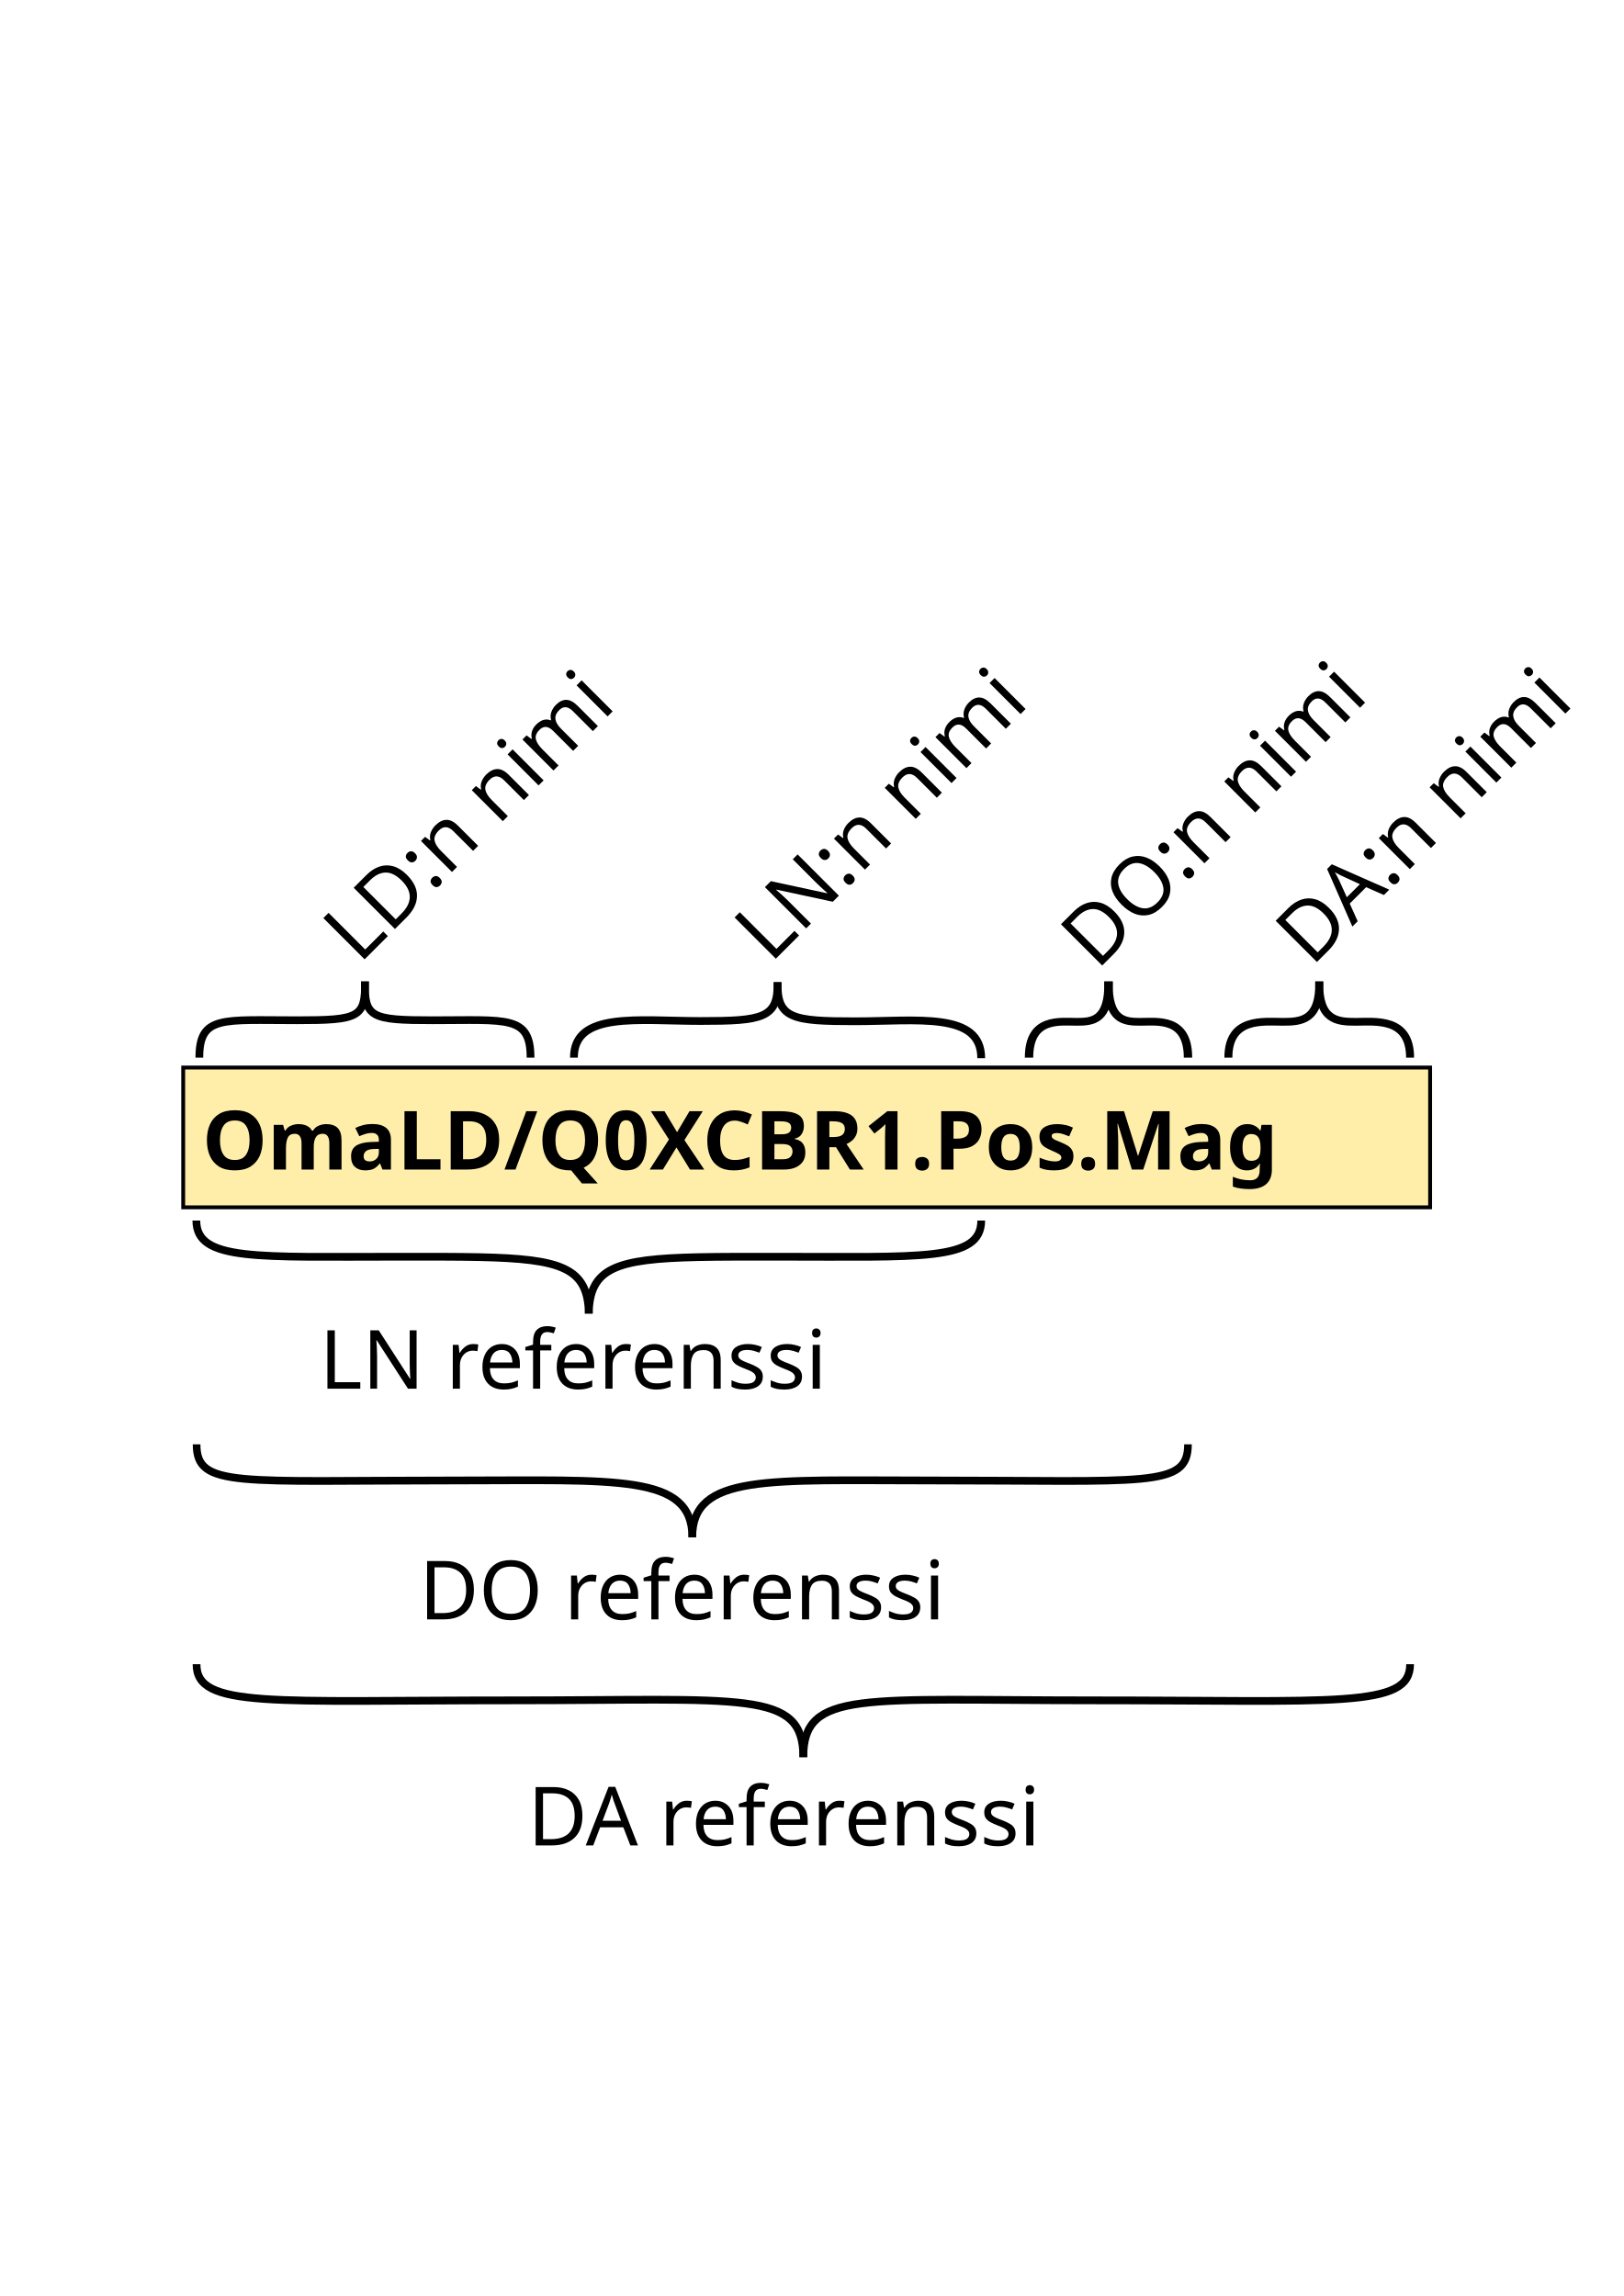
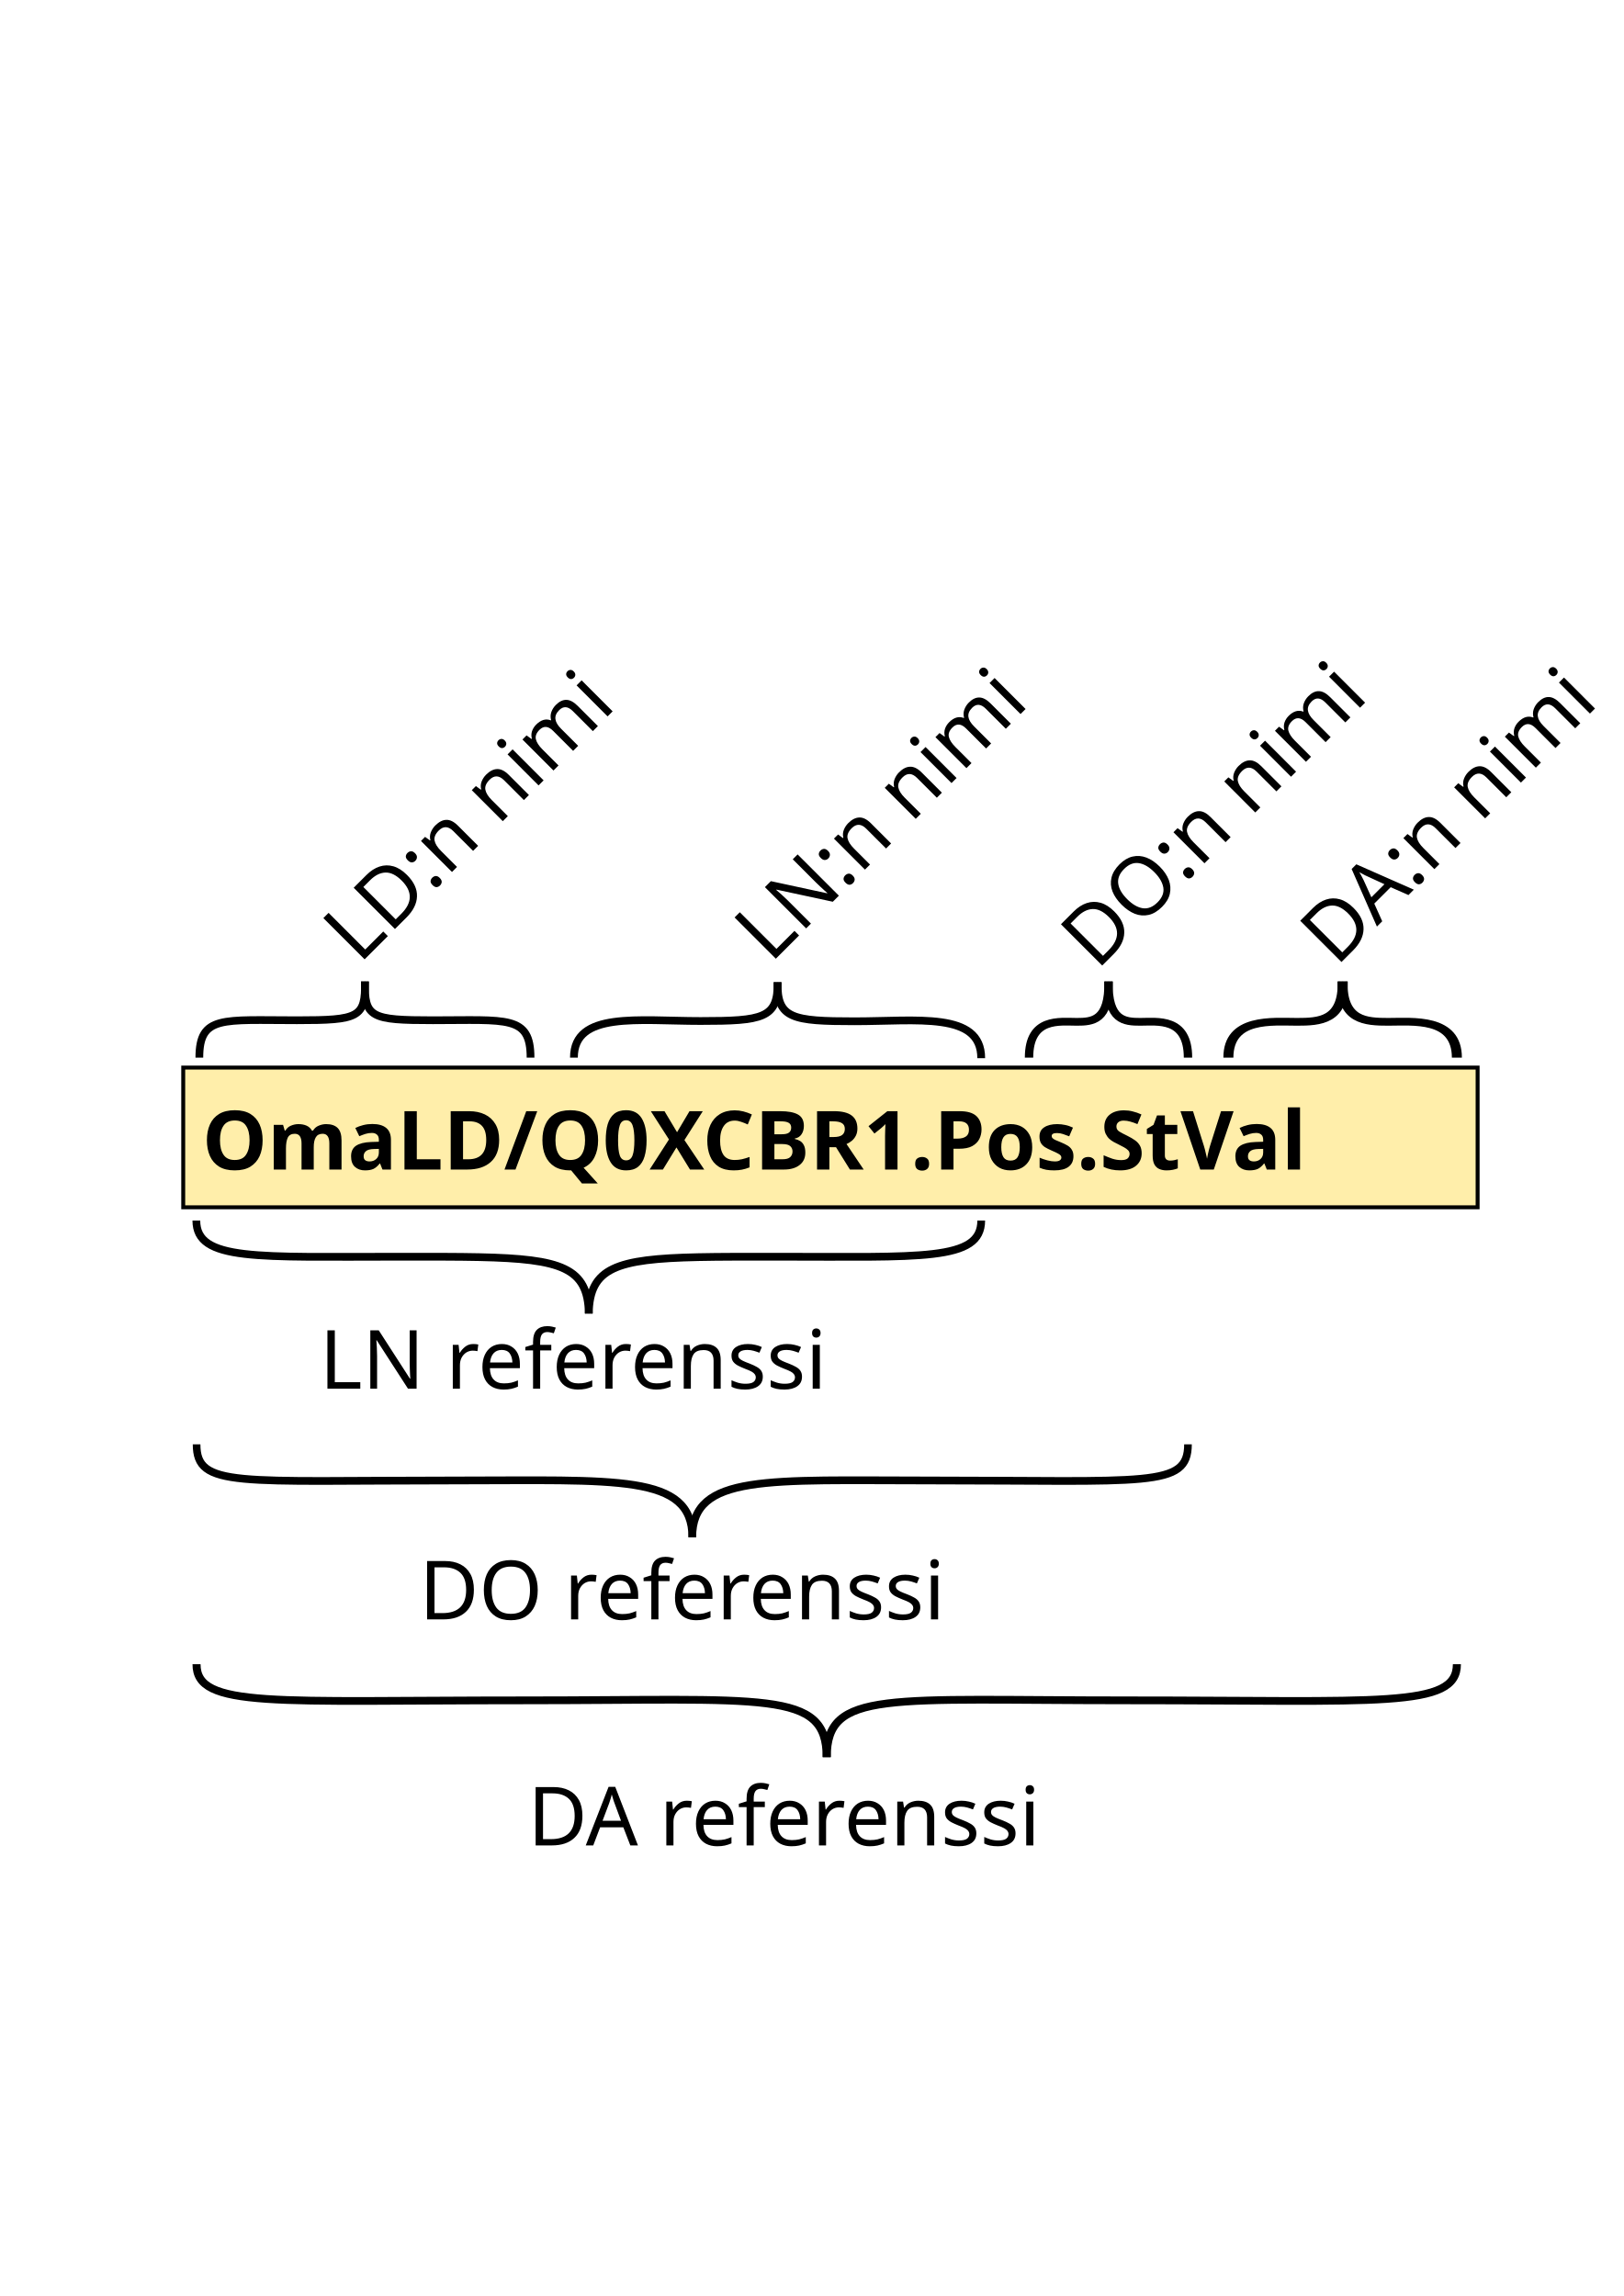
<svg xmlns="http://www.w3.org/2000/svg" width="210mm" height="297mm" viewBox="0 0 210 297" version="1.1" id="svg8">
  <defs id="defs2" />
  <g id="layer1">
-     <rect style="opacity:1;fill:#ffeeaa;fill-opacity:1;fill-rule:evenodd;stroke:#000000;stroke-width:0.5;stroke-linecap:butt;stroke-linejoin:miter;stroke-miterlimit:4;stroke-dasharray:none;stroke-dashoffset:0;stroke-opacity:1;paint-order:normal" id="rect870" width="161.269" height="18.082" x="23.694" y="138.092" />
+     <rect style="opacity:1;fill:#ffeeaa;fill-opacity:1;fill-rule:evenodd;stroke:#000000;stroke-width:0.509;stroke-linecap:butt;stroke-linejoin:miter;stroke-miterlimit:4;stroke-dasharray:none;stroke-dashoffset:0;stroke-opacity:1;paint-order:normal" id="rect870" width="167.407" height="18.073" x="23.698" y="138.097" />
    <text xml:space="preserve" style="font-style:normal;font-variant:normal;font-weight:bold;font-stretch:normal;font-size:10.583px;line-height:1.25;font-family:sans-serif;-inkscape-font-specification:'sans-serif, Bold';font-variant-ligatures:normal;font-variant-caps:normal;font-variant-numeric:normal;font-feature-settings:normal;text-align:start;letter-spacing:0px;word-spacing:0px;writing-mode:lr-tb;text-anchor:start;fill:#000000;fill-opacity:1;stroke:none;stroke-width:0.265" x="26.152" y="151.285" id="text874">
-       <tspan id="tspan872" x="26.152" y="151.285" style="font-style:normal;font-variant:normal;font-weight:bold;font-stretch:normal;font-size:10.583px;font-family:sans-serif;-inkscape-font-specification:'sans-serif, Bold';font-variant-ligatures:normal;font-variant-caps:normal;font-variant-numeric:normal;font-feature-settings:normal;text-align:start;writing-mode:lr-tb;text-anchor:start;stroke-width:0.265">OmaLD/Q0XCBR1.Pos.Mag</tspan>
+       <tspan id="tspan872" x="26.152" y="151.285" style="font-style:normal;font-variant:normal;font-weight:bold;font-stretch:normal;font-size:10.583px;font-family:sans-serif;-inkscape-font-specification:'sans-serif, Bold';font-variant-ligatures:normal;font-variant-caps:normal;font-variant-numeric:normal;font-feature-settings:normal;text-align:start;writing-mode:lr-tb;text-anchor:start;stroke-width:0.265">OmaLD/Q0XCBR1.Pos.StVal</tspan>
    </text>
    <g id="g1830" style="stroke-width:1;stroke-miterlimit:4;stroke-dasharray:none" transform="translate(0,-1.058333)">
      <path id="path1724" d="m 47.2,128.018 c 0.086,4.664 -0.776,5.015 -8.791,5.015 -9.614,0 -12.627,-0.661 -12.627,4.839" style="fill:none;stroke:#000000;stroke-width:1;stroke-linecap:butt;stroke-linejoin:miter;stroke-miterlimit:4;stroke-dasharray:none;stroke-opacity:1" />
      <path style="fill:none;stroke:#000000;stroke-width:1;stroke-linecap:butt;stroke-linejoin:miter;stroke-miterlimit:4;stroke-dasharray:none;stroke-opacity:1" d="m 47.2,128.018 c -0.086,4.664 0.776,5.015 8.791,5.015 9.614,0 12.627,-0.661 12.627,4.839" id="path1726" />
    </g>
    <g id="g1838" style="stroke-width:1;stroke-miterlimit:4;stroke-dasharray:none" transform="matrix(1.083066,0,0,1,-11.05518,-1.058333)">
      <path id="path1749" d="m 142.58,128.019 c 0.104,5.075 -1.938,5.218 -3.785,5.218 -2.033,0 -5.706,-0.615 -5.706,4.632" style="fill:none;stroke:#000000;stroke-width:1;stroke-linecap:butt;stroke-linejoin:miter;stroke-miterlimit:4;stroke-dasharray:none;stroke-opacity:1" />
      <path style="fill:none;stroke:#000000;stroke-width:1;stroke-linecap:butt;stroke-linejoin:miter;stroke-miterlimit:4;stroke-dasharray:none;stroke-opacity:1" d="m 142.58,128.019 c -0.104,5.075 1.938,5.218 3.785,5.218 2.033,0 5.706,-0.615 5.706,4.632" id="path1758" />
    </g>
-     <g id="g1842" style="stroke-width:1;stroke-miterlimit:4;stroke-dasharray:none" transform="matrix(1.029891,0,0,1,-4.748768,-1.058333)">
+     <g id="g1842" style="stroke-width:1;stroke-miterlimit:4;stroke-dasharray:none" transform="matrix(1.29506,0,0,1,-46.87615,-1.058333)">
      <path style="fill:none;stroke:#000000;stroke-width:1;stroke-linecap:butt;stroke-linejoin:miter;stroke-miterlimit:4;stroke-dasharray:none;stroke-opacity:1" d="m 170.281,128.019 c 0.125,5.075 -2.33,5.218 -4.55,5.218 -2.445,0 -6.86,-0.615 -6.86,4.632" id="path1756" />
      <path id="path1760" d="m 170.281,128.019 c -0.125,5.075 2.33,5.218 4.55,5.218 2.445,0 6.86,-0.615 6.86,4.632" style="fill:none;stroke:#000000;stroke-width:1;stroke-linecap:butt;stroke-linejoin:miter;stroke-miterlimit:4;stroke-dasharray:none;stroke-opacity:1" />
    </g>
    <g id="g1834" style="stroke-width:1;stroke-miterlimit:4;stroke-dasharray:none" transform="matrix(1.007093,0,0,1,-0.5264792,-1.058333)">
      <path style="fill:none;stroke:#000000;stroke-width:1;stroke-linecap:butt;stroke-linejoin:miter;stroke-miterlimit:4;stroke-dasharray:none;stroke-opacity:1" d="m 100.381,128.113 c 0.097,4.668 -1.913,5.018 -9.893,5.018 -7.98,0 -16.26,-1.272 -16.26,4.74" id="path1733" />
      <path id="path1764" d="m 100.381,128.113 c -0.097,4.701 1.913,5.054 9.893,5.054 7.98,0 16.26,-1.281 16.26,4.774" style="fill:none;stroke:#000000;stroke-width:1;stroke-linecap:butt;stroke-linejoin:miter;stroke-miterlimit:4;stroke-dasharray:none;stroke-opacity:1" />
    </g>
    <text xml:space="preserve" style="font-style:normal;font-weight:normal;font-size:10.583px;line-height:1.25;font-family:sans-serif;letter-spacing:0px;word-spacing:0px;fill:#000000;fill-opacity:1;stroke:none;stroke-width:0.265" x="-55.434" y="121.096" id="text1772" transform="rotate(-45)">
      <tspan id="tspan1770" x="-55.434" y="121.096" style="stroke-width:0.265">LD:n nimi</tspan>
    </text>
    <text xml:space="preserve" style="font-style:normal;font-weight:normal;font-size:10.583px;line-height:1.25;font-family:sans-serif;letter-spacing:0px;word-spacing:0px;fill:#000000;fill-opacity:1;stroke:none;stroke-width:0.265" x="-17.771" y="158.646" id="text1776" transform="rotate(-45)">
      <tspan id="tspan1774" x="-17.771" y="158.646" style="stroke-width:0.265">LN:n nimi</tspan>
    </text>
    <text xml:space="preserve" style="font-style:normal;font-weight:normal;font-size:10.583px;line-height:1.25;font-family:sans-serif;letter-spacing:0px;word-spacing:0px;fill:#000000;fill-opacity:1;stroke:none;stroke-width:0.265" x="11.457" y="189.114" id="text1780" transform="rotate(-45)">
      <tspan id="tspan1778" x="11.457" y="189.114" style="stroke-width:0.265">DO:n nimi</tspan>
    </text>
-     <text xml:space="preserve" style="font-style:normal;font-weight:normal;font-size:10.583px;line-height:1.25;font-family:sans-serif;letter-spacing:0px;word-spacing:0px;fill:#000000;fill-opacity:1;stroke:none;stroke-width:0.265" x="31.415" y="208.431" id="text1784" transform="rotate(-45)">
-       <tspan id="tspan1782" x="31.415" y="208.431" style="stroke-width:0.265">DA:n nimi</tspan>
+     <text xml:space="preserve" style="font-style:normal;font-weight:normal;font-size:10.583px;line-height:1.25;font-family:sans-serif;letter-spacing:0px;word-spacing:0px;fill:#000000;fill-opacity:1;stroke:none;stroke-width:0.265" x="33.66" y="210.677" id="text1784" transform="rotate(-45)">
+       <tspan id="tspan1782" x="33.66" y="210.677" style="stroke-width:0.265">DA:n nimi</tspan>
    </text>
    <g id="g1818" style="stroke-width:1;stroke-miterlimit:4;stroke-dasharray:none" transform="matrix(1.002214,0,0,1,-0.05621765,0)">
      <path id="path1788" d="m 25.395,157.886 c 0,5.278 7.799,4.677 26.429,4.677 3.928,0 7.27,-0.006 10.1,0.055 10.591,0.227 14.006,1.389 14.115,7.295" style="fill:none;stroke:#000000;stroke-width:1;stroke-linecap:butt;stroke-linejoin:miter;stroke-miterlimit:4;stroke-dasharray:none;stroke-opacity:1" />
      <path style="fill:none;stroke:#000000;stroke-width:1;stroke-linecap:butt;stroke-linejoin:miter;stroke-miterlimit:4;stroke-dasharray:none;stroke-opacity:1" d="m 126.681,157.886 c 0,5.278 -7.799,4.677 -26.429,4.677 -3.928,0 -7.27,-0.006 -10.1,0.055 -10.591,0.227 -14.006,1.389 -14.115,7.295" id="path1790" />
    </g>
    <g id="g1822" transform="matrix(0.9887575,0,0,1,0.2858557,-8.995834)" style="stroke-width:1;stroke-miterlimit:4;stroke-dasharray:none">
      <path style="fill:none;stroke:#000000;stroke-width:1;stroke-linecap:butt;stroke-linejoin:miter;stroke-miterlimit:4;stroke-dasharray:none;stroke-opacity:1" d="m 25.426,195.826 c 0,5.655 5.26,4.676 33.837,4.676 21.092,0 31.002,-0.874 31.002,7.348" id="path1792" />
      <path id="path1800" d="m 155.105,195.826 c 0,5.655 -5.26,4.676 -33.837,4.676 -21.092,0 -31.002,-0.874 -31.002,7.348" style="fill:none;stroke:#000000;stroke-width:1;stroke-linecap:butt;stroke-linejoin:miter;stroke-miterlimit:4;stroke-dasharray:none;stroke-opacity:1" />
    </g>
-     <g id="g1826" transform="matrix(1.003024,0,0,1,-0.07686645,-6.879167)" style="stroke-width:1;stroke-miterlimit:4;stroke-dasharray:none">
+     <g id="g1826" transform="matrix(1.041697,0,0,1,-1.059936,-6.879167)" style="stroke-width:1;stroke-miterlimit:4;stroke-dasharray:none">
      <path id="path1796" d="m 25.42,222.154 c -0.03,5.748 9.592,4.674 40.83,4.674 29.855,0 37.41,-1.394 37.41,7.346" style="fill:none;stroke:#000000;stroke-width:1;stroke-linecap:butt;stroke-linejoin:miter;stroke-miterlimit:4;stroke-dasharray:none;stroke-opacity:1" />
      <path style="fill:none;stroke:#000000;stroke-width:1;stroke-linecap:butt;stroke-linejoin:miter;stroke-miterlimit:4;stroke-dasharray:none;stroke-opacity:1" d="m 181.9,222.154 c 0.03,5.748 -9.592,4.674 -40.83,4.674 -29.855,0 -37.41,-1.394 -37.41,7.346" id="path1802" />
    </g>
    <text xml:space="preserve" style="font-style:normal;font-weight:normal;font-size:10.583px;line-height:1.25;font-family:sans-serif;letter-spacing:0px;word-spacing:0px;fill:#000000;fill-opacity:1;stroke:none;stroke-width:0.265" x="41.317" y="179.638" id="text1806">
      <tspan id="tspan1804" x="41.317" y="179.638" style="stroke-width:0.265">LN referenssi</tspan>
    </text>
    <text xml:space="preserve" style="font-style:normal;font-weight:normal;font-size:10.583px;line-height:1.25;font-family:sans-serif;letter-spacing:0px;word-spacing:0px;fill:#000000;fill-opacity:1;stroke:none;stroke-width:0.265" x="54.211" y="209.477" id="text1810">
      <tspan id="tspan1808" x="54.211" y="209.477" style="stroke-width:0.265">DO referenssi</tspan>
    </text>
    <text xml:space="preserve" style="font-style:normal;font-weight:normal;font-size:10.583px;line-height:1.25;font-family:sans-serif;letter-spacing:0px;word-spacing:0px;fill:#000000;fill-opacity:1;stroke:none;stroke-width:0.265" x="68.246" y="238.716" id="text1814">
      <tspan id="tspan1812" x="68.246" y="238.716" style="stroke-width:0.265">DA referenssi</tspan>
    </text>
  </g>
</svg>
